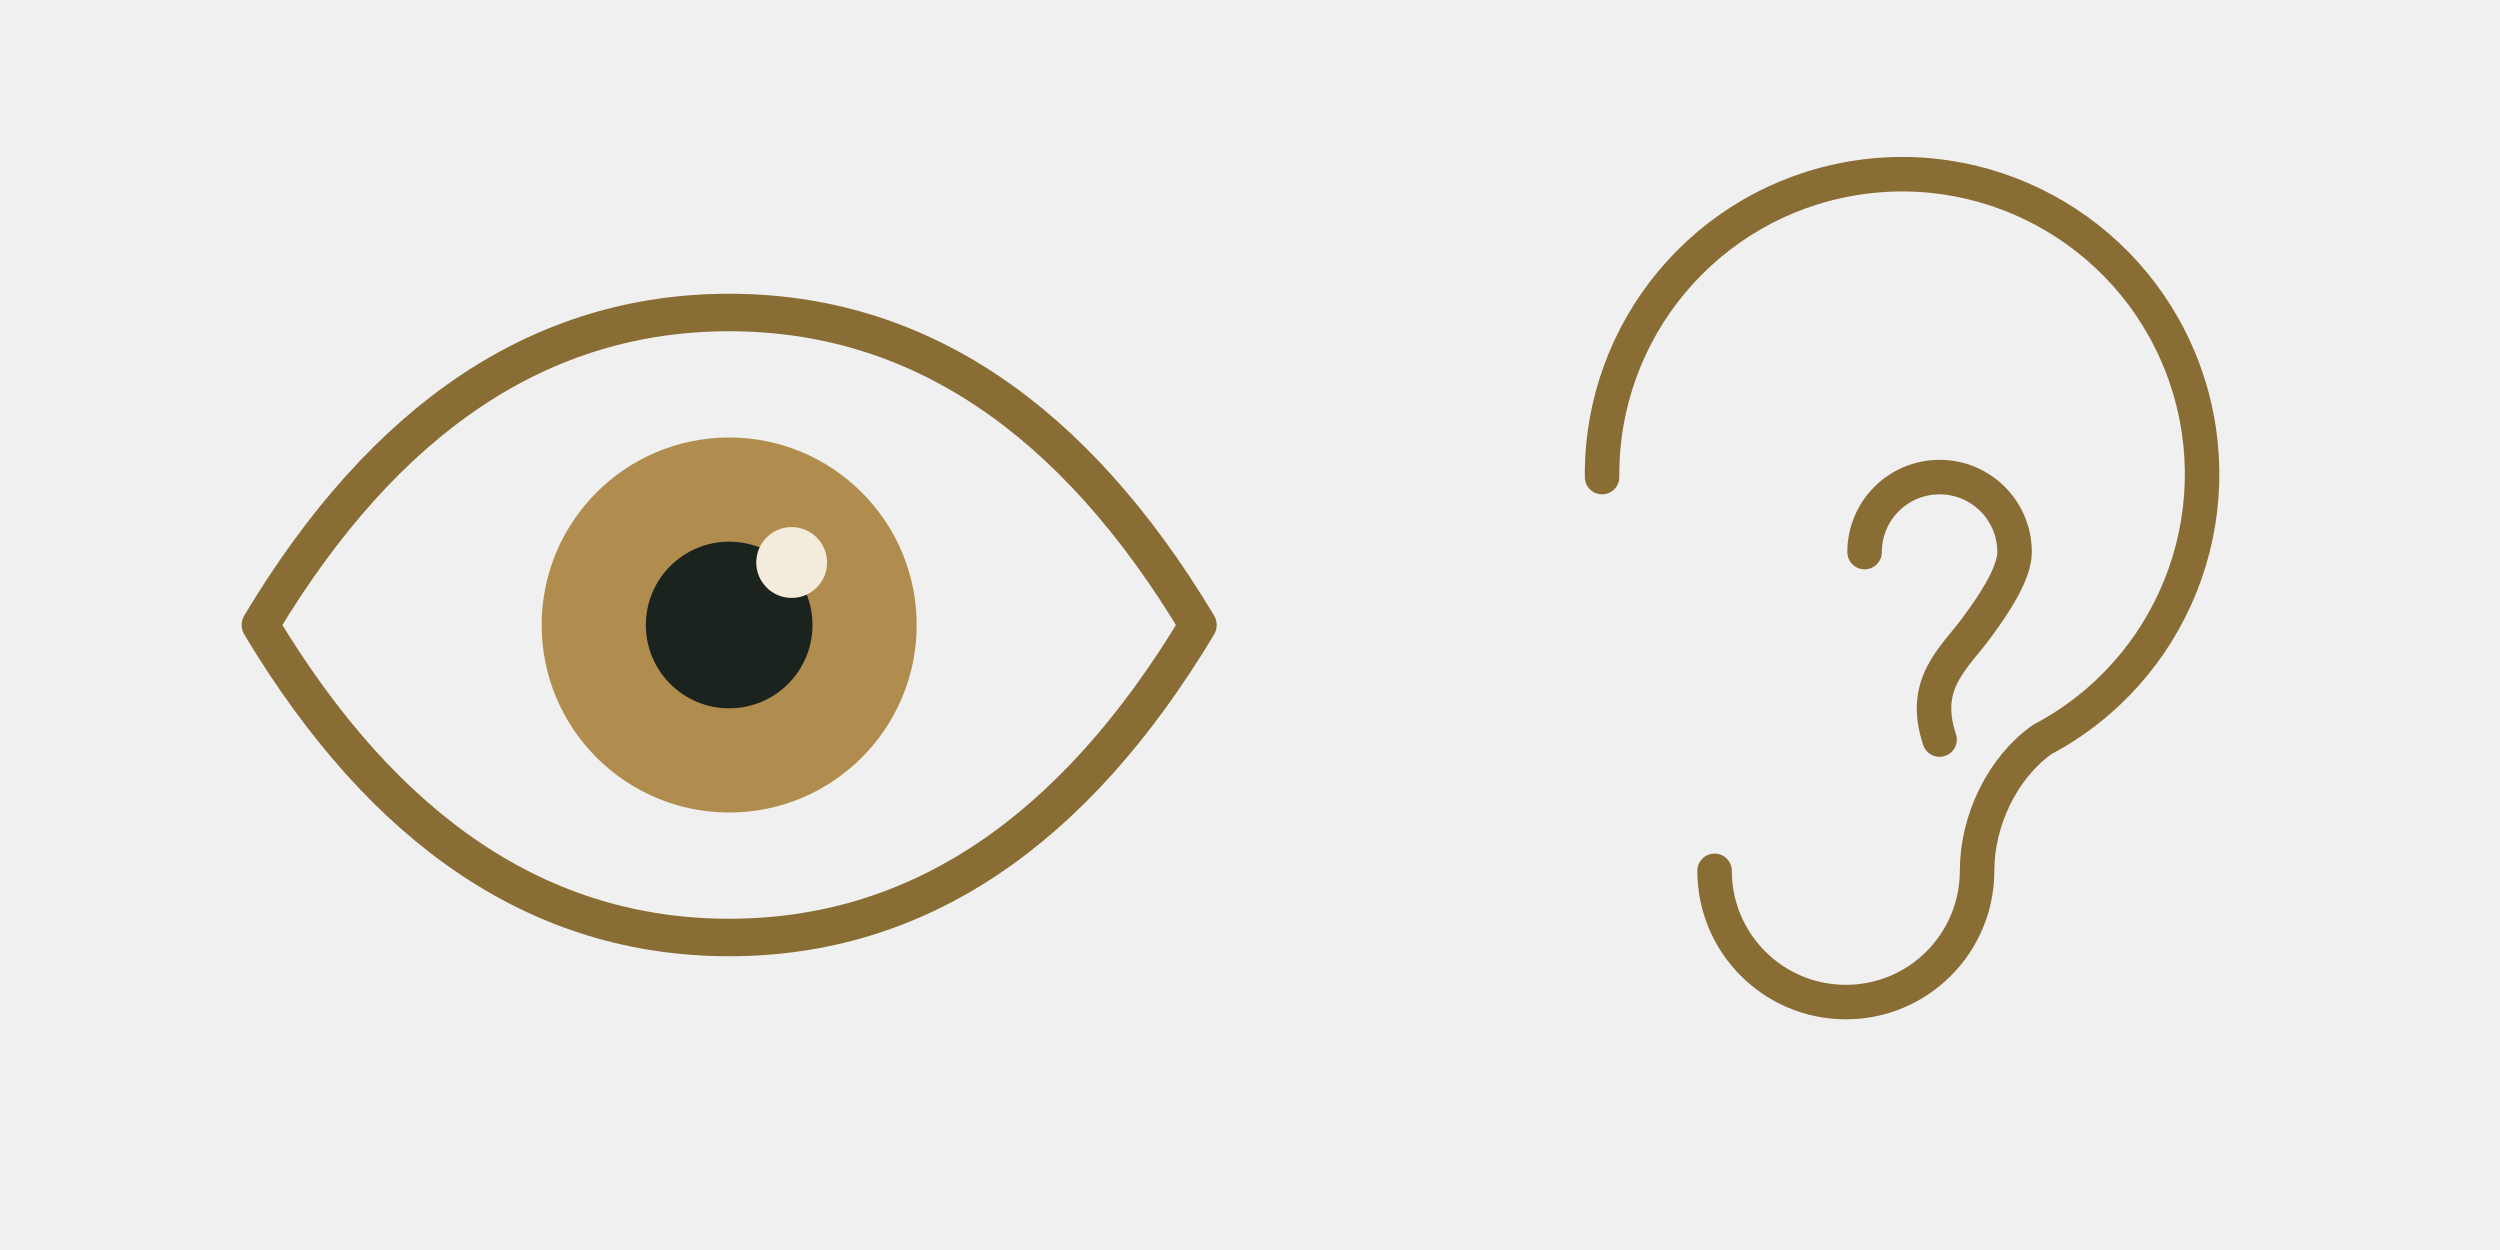
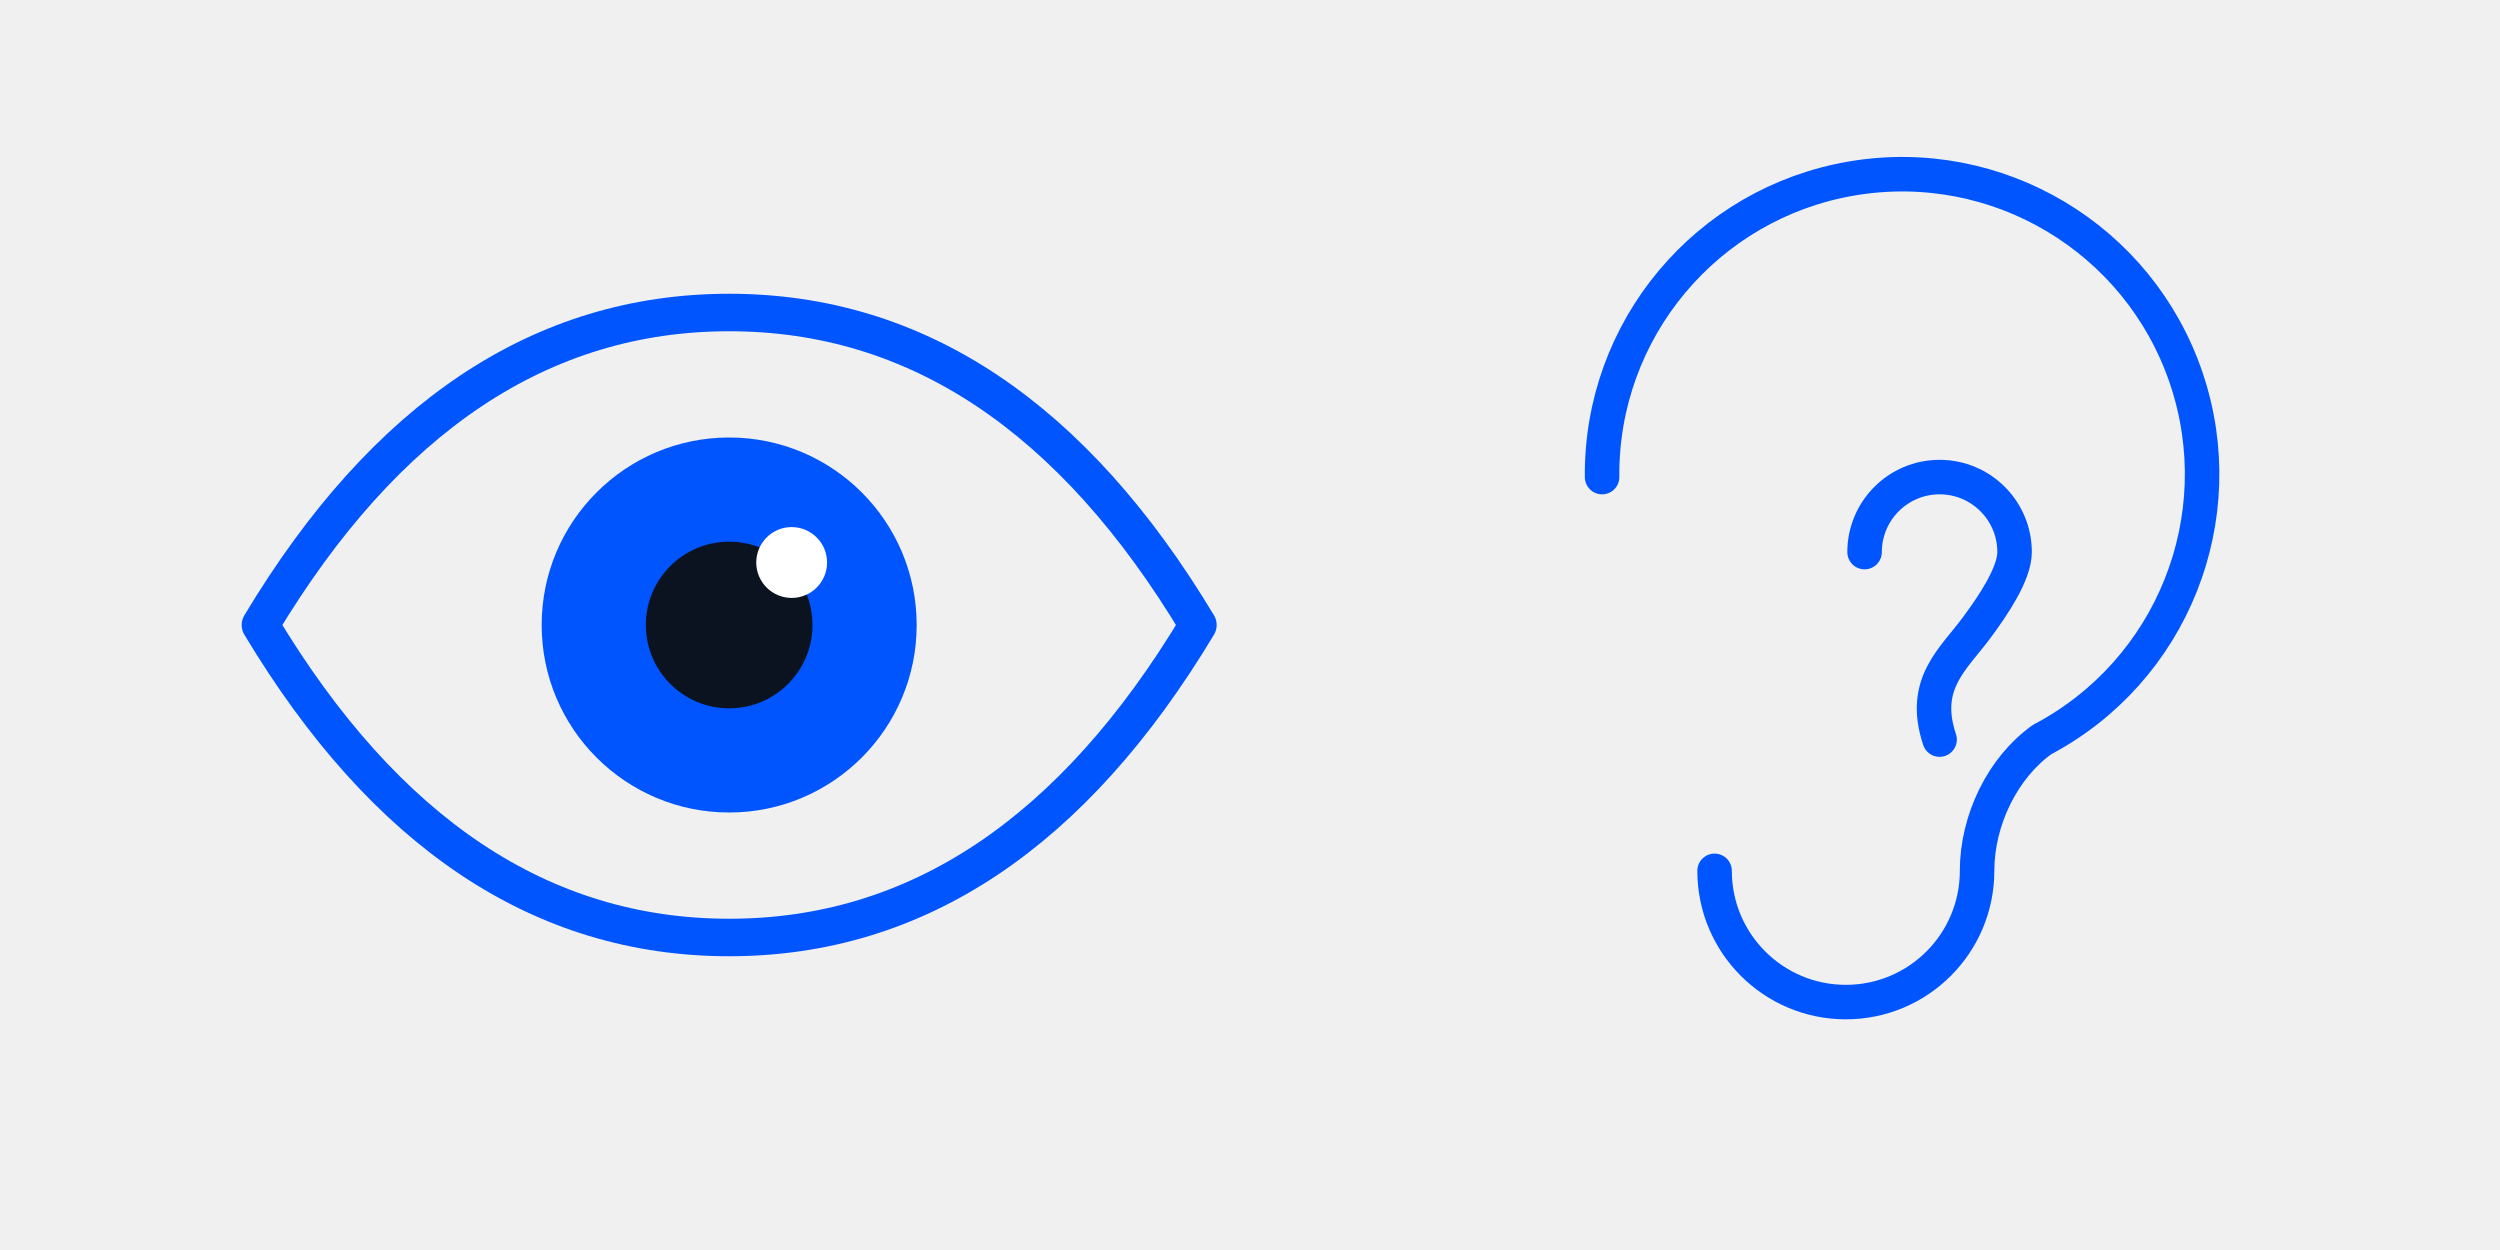
<svg xmlns="http://www.w3.org/2000/svg" viewBox="0 0 240 120" fill="none">
-   <g fill="none" stroke="#8a6d35" stroke-linecap="round" stroke-linejoin="round">
+   <g fill="none" stroke="#0055FF" stroke-linecap="round" stroke-linejoin="round">
    <g transform="translate(10,0) scale(5)">
      <path stroke-width="0.72" d="M21 12c-2.4 4 -5.4 6 -9 6c-3.6 0 -6.6 -2 -9 -6c2.4 -4 5.4 -6 9 -6c3.6 0 6.6 2 9 6" />
    </g>
    <g transform="translate(143,17) scale(3.6)">
      <path stroke-width="0.92" d="M6 18.5a3.5 3.5 0 1 0 7 0c0 -1.358 .685 -2.752 1.732 -3.5a8 8 0 1 0 -11.732 -7" />
      <path stroke-width="0.92" d="M10 10a2 2 0 1 1 4 0c0 .591 -.601 1.46 -1 2c-.622 .85 -1.5 1.5 -1 3" />
    </g>
  </g>
-   <circle cx="70" cy="60" r="18" fill="#b08d4e" />
-   <circle cx="70" cy="60" r="8" fill="#1b231f" />
-   <circle cx="76" cy="54" r="3.4" fill="#F3ECDD" />
+   <circle cx="70" cy="60" r="18" fill="#0055FF" />
+   <circle cx="70" cy="60" r="8" fill="#0B1220" />
+   <circle cx="76" cy="54" r="3.4" fill="#FFFFFF" />
</svg>
